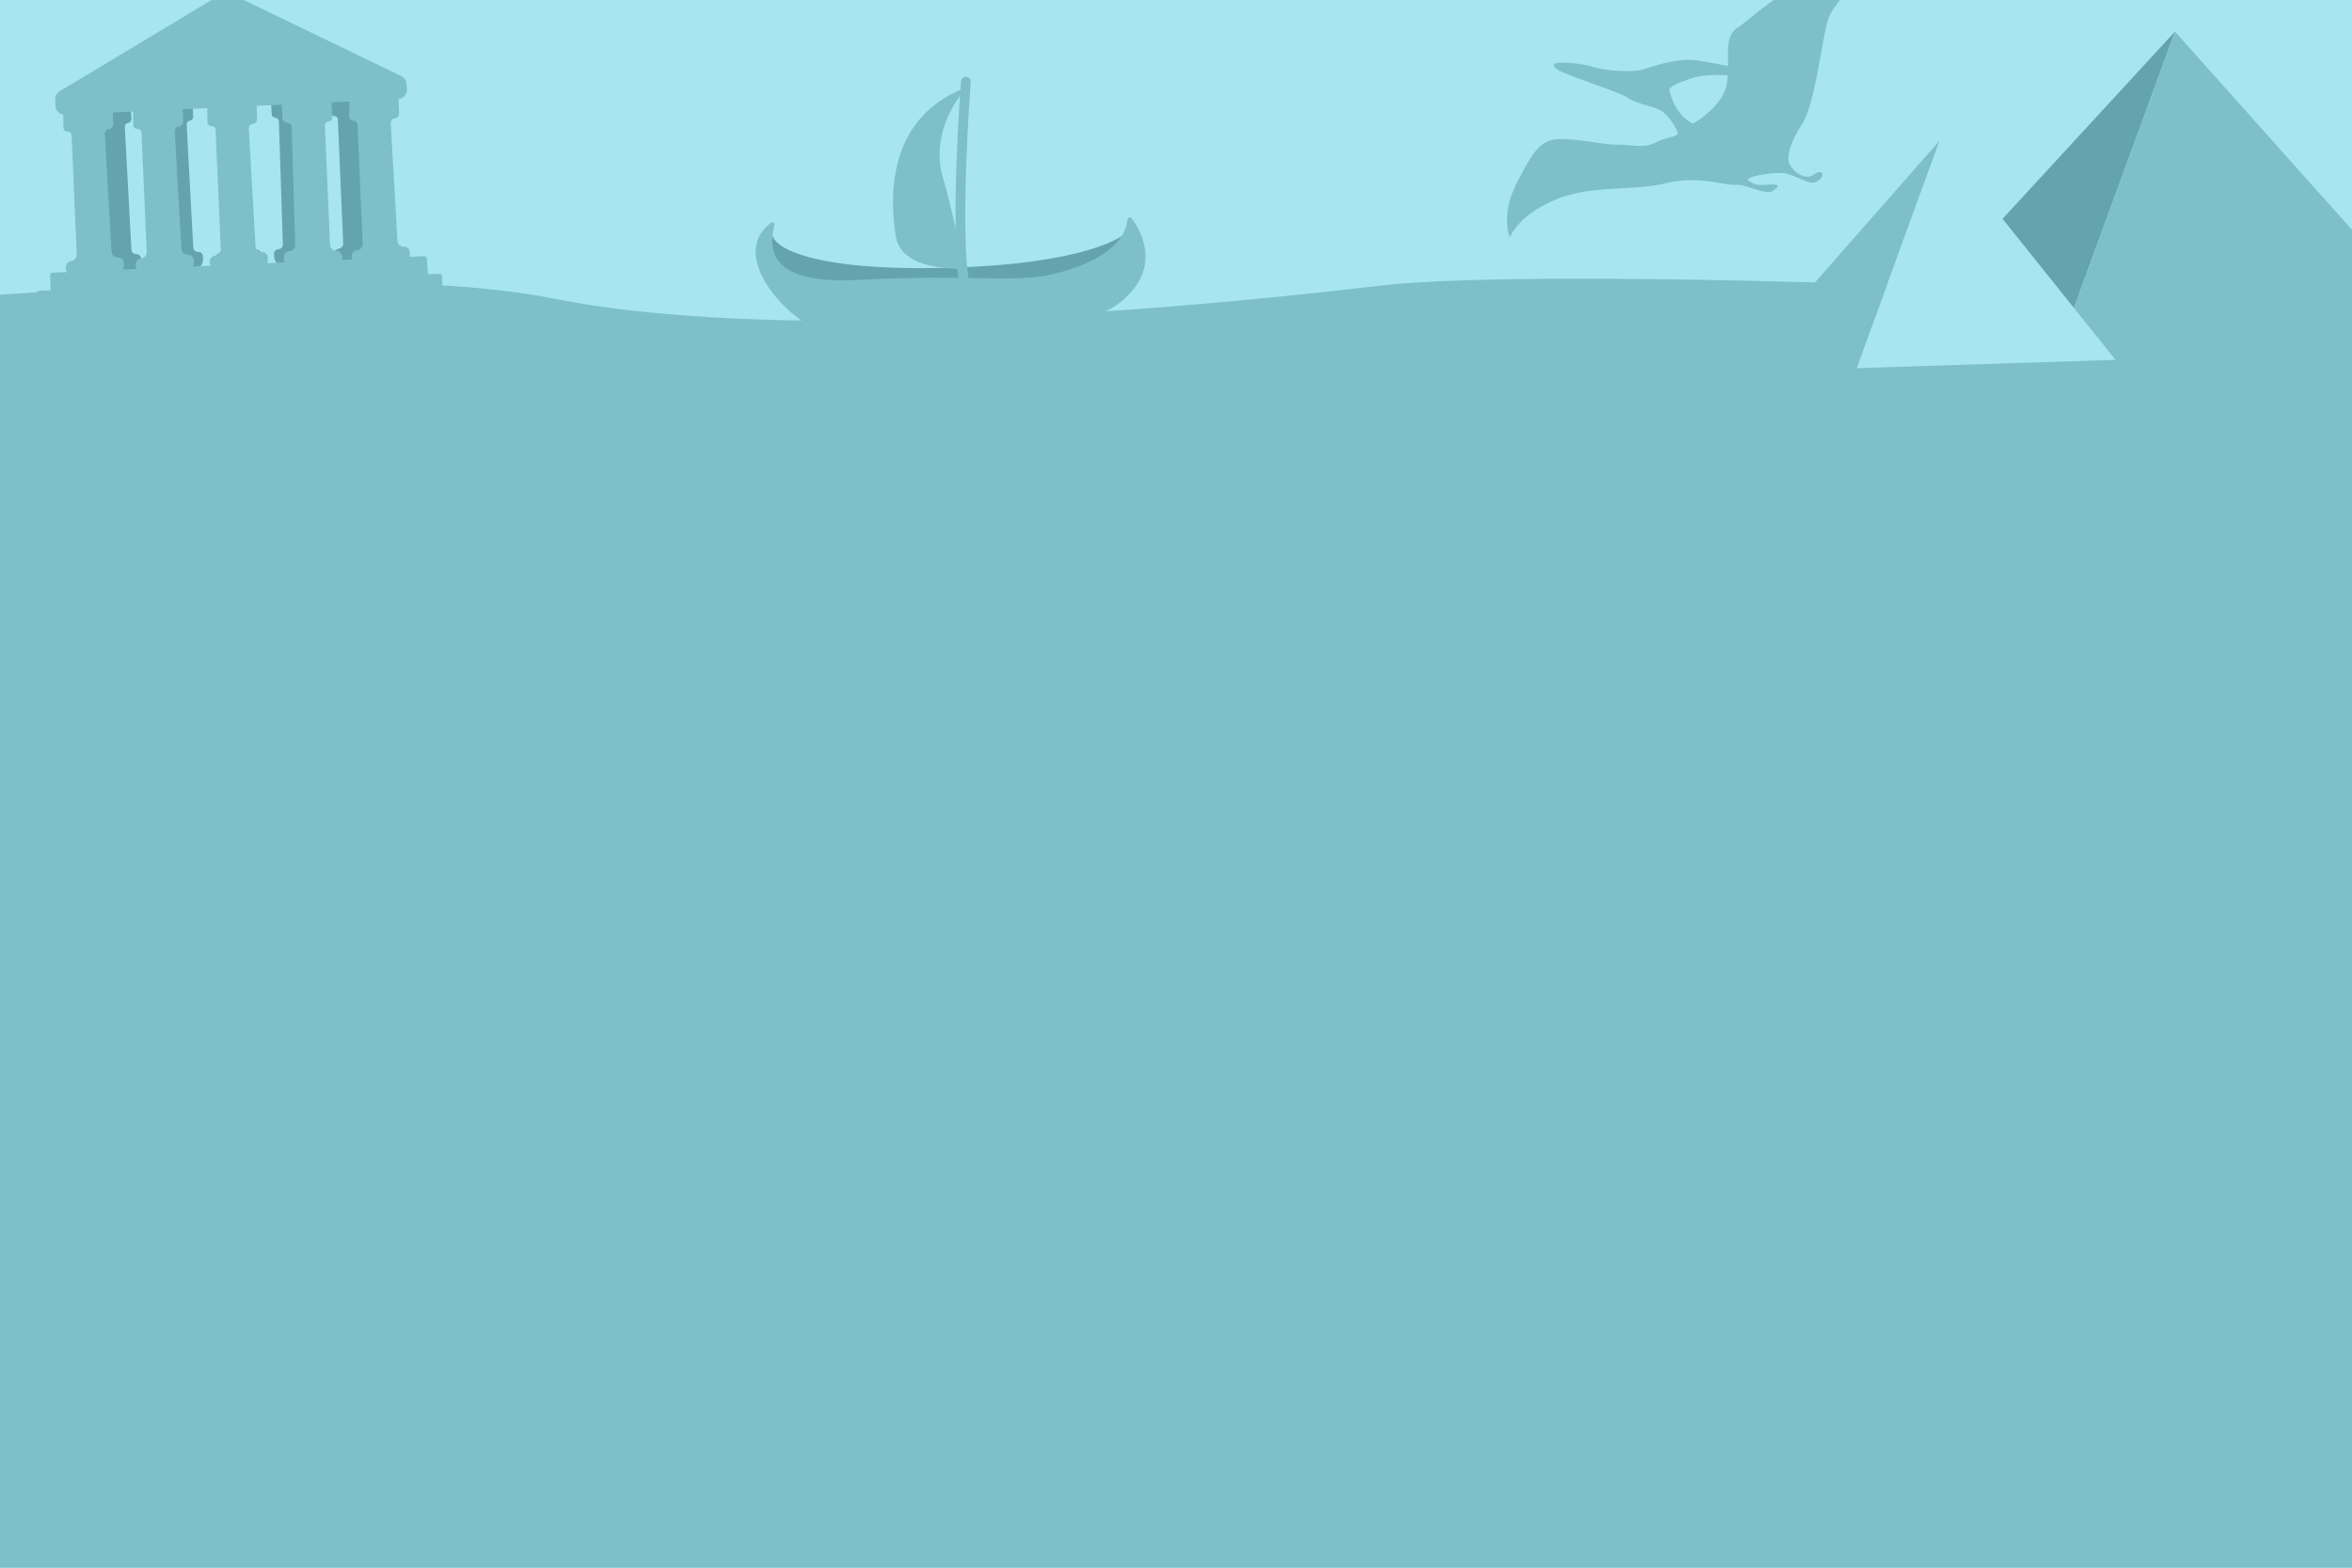
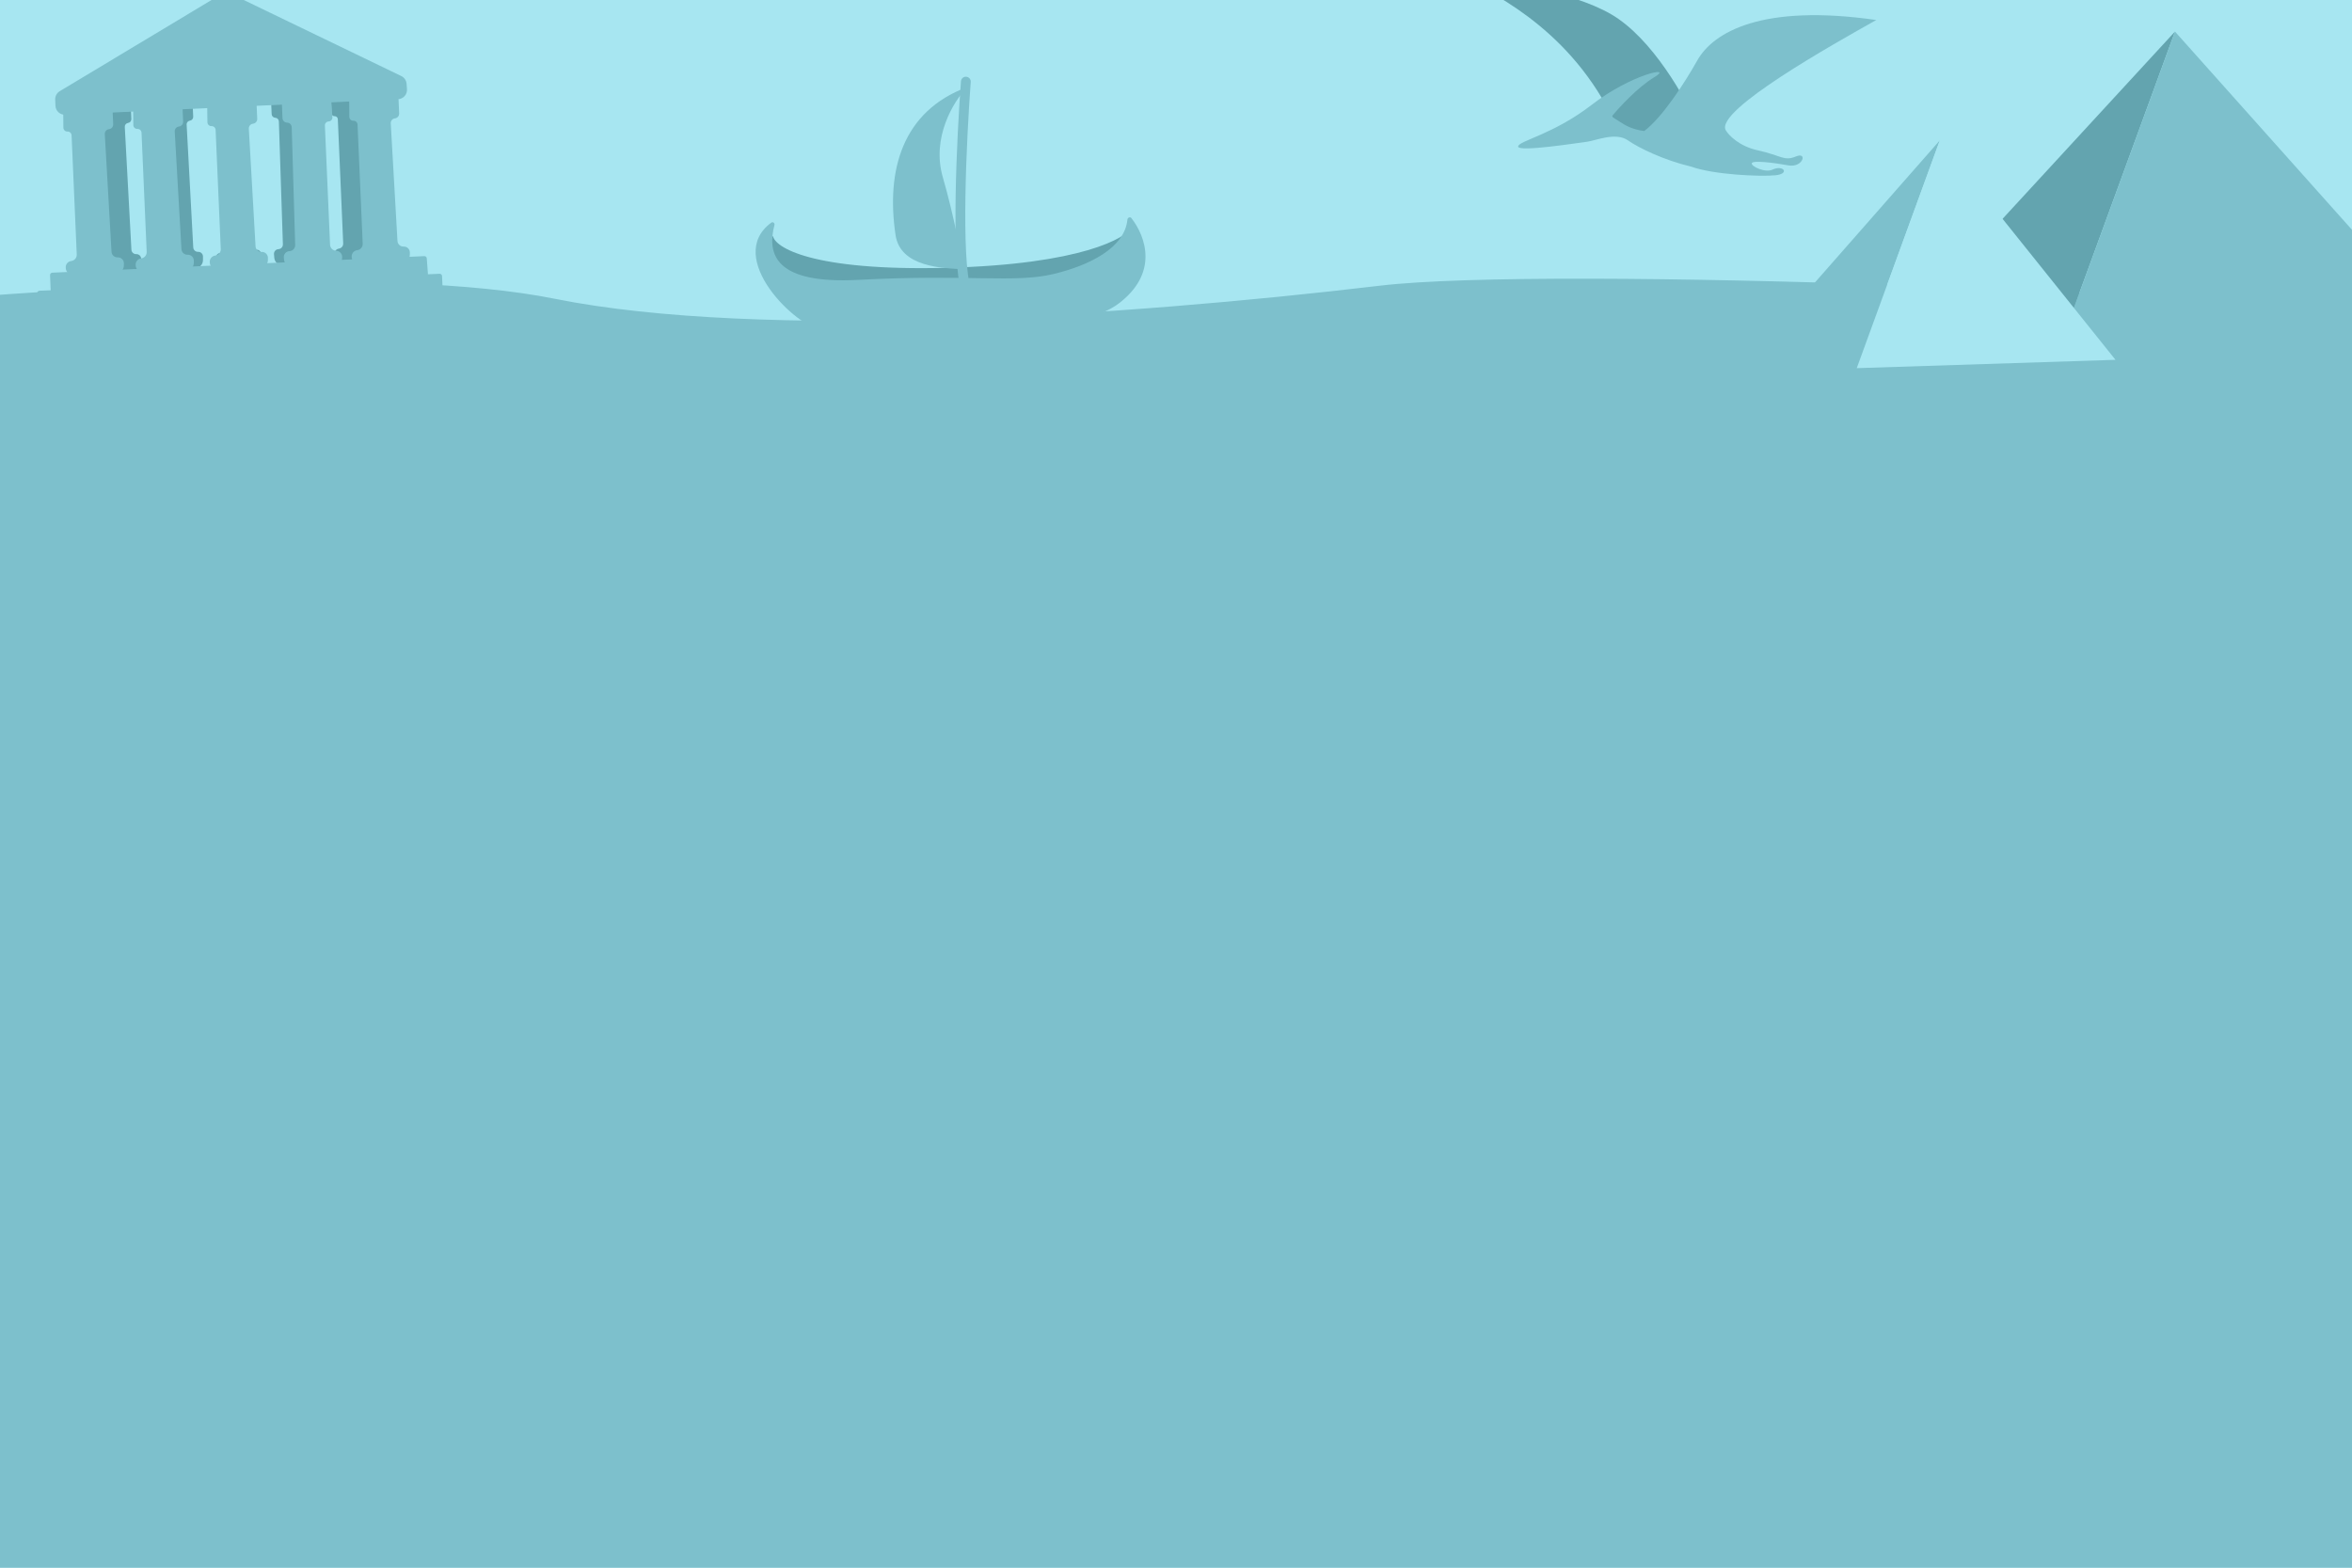
<svg xmlns="http://www.w3.org/2000/svg" width="2160" height="1440" viewBox="0 0 2160 1440" fill="none">
-   <g clip-path="url(#clip0_164_6368)">
+   <g clip-path="url(#clip0_456_8491)">
    <rect width="2160" height="1440" fill="#A7E6F1" />
    <path d="M509.5 274.446C358.394 244.053 64.326 265.064 -91 277.728V1631.95H2251V294.591C2062.08 269.196 1424.29 243.746 1267 262.446C1031.5 290.446 698.382 312.439 509.5 274.446Z" fill="#7DC0CC" />
    <path d="M1889.54 324L1997.43 29L1754 293.428L1889.54 324Z" fill="#63A4AF" />
    <path d="M1997.43 29L1889.54 324L2250.78 312.794L1997.43 29Z" fill="#7DC0CC" />
    <path d="M1705.17 338.171L1781.41 129L1616 317.282L1705.17 338.171Z" fill="#7DC0CC" />
    <path d="M1781.41 129L1705.17 338.171L1942.8 330.515L1781.41 129Z" fill="#A7E6F1" />
    <path d="M869.246 246C745.287 249.183 710.962 226.959 709.86 216.484C691.867 255.958 726.293 291.587 869.246 287.916C983.608 284.98 1030.9 233.415 1040.25 208C1034.52 218.651 993.205 242.817 869.246 246Z" fill="#63A4AF" />
-     <path d="M788.313 257.063C712.092 261.119 704.149 233.863 711.225 206.695C711.689 204.914 709.781 203.446 708.298 204.535C664.819 236.453 731.657 301.302 755.327 302.954C779.737 304.657 976.749 316.99 1027.26 278.874C1064.3 250.928 1052.19 217.226 1039.05 200.35C1037.9 198.875 1035.57 199.822 1035.39 201.683C1032.89 227.739 1000.56 243.79 967.272 251.743C931.695 260.241 889.507 251.678 788.313 257.063Z" fill="#7DC0CC" />
-     <path d="M887.008 74.97C883.146 126.516 877.803 237.108 887.325 267.106" stroke-width="9" stroke-linecap="round" stroke="#7DC0CC" />
-     <path d="M865.865 162.864C855.28 126.438 875.573 93.293 888.177 80.012C828.704 102.092 813.577 156.339 822.452 215.915C826.835 245.336 865.21 246.465 885.975 247.362C882.675 236.128 876.451 199.29 865.865 162.864Z" fill="#7DC0CC" />
+     <path d="M788.312 257.062C712.092 261.119 704.148 233.862 711.225 206.694C711.689 204.913 709.781 203.445 708.298 204.534C664.819 236.452 731.657 301.301 755.326 302.953C779.736 304.656 976.749 316.989 1027.26 278.873C1064.3 250.927 1052.19 217.225 1039.05 200.349C1037.9 198.874 1035.57 199.821 1035.39 201.682C1032.89 227.738 1000.56 243.789 967.271 251.742C931.695 260.24 889.506 251.677 788.312 257.062Z" fill="#7DC0CC" />
+     <path d="M887.008 74.969C883.146 126.515 877.802 237.107 887.325 267.105" stroke-width="9" stroke-linecap="round" stroke="#7DC0CC" />
+     <path d="M865.865 162.864C855.28 126.438 875.573 93.293 888.177 80.012C828.704 102.092 813.577 156.339 822.452 215.915C826.835 245.336 865.21 246.465 885.974 247.362C882.674 236.128 876.45 199.29 865.865 162.864Z" fill="#7DC0CC" />
    <path d="M84.911 111.989L84.621 96.625C84.51 90.791 89.075 85.934 94.904 85.682L108.822 85.08C114.753 84.823 119.77 89.424 120.026 95.355L120.631 109.328C120.709 111.125 119.4 112.684 117.616 112.917C115.819 113.153 114.506 114.733 114.603 116.543L120.681 229.374C120.808 231.717 122.797 233.522 125.141 233.421C127.575 233.316 129.606 235.259 129.608 237.694L129.611 241.012C129.614 245.049 126.406 248.357 122.371 248.477L94.764 249.298C91.231 249.403 88.238 246.714 87.966 243.19L87.822 241.324C87.634 238.892 89.367 236.732 91.782 236.388C94.138 236.054 95.856 233.986 95.753 231.609L90.814 117.469C90.746 115.907 89.425 114.695 87.864 114.763C86.275 114.832 84.941 113.579 84.911 111.989Z" fill="#63A4AF" />
-     <path d="M141.706 109.897L141.416 94.534C141.306 88.699 145.87 83.843 151.7 83.59L165.617 82.988C171.549 82.731 176.565 87.332 176.822 93.263L177.426 107.236C177.504 109.033 176.195 110.592 174.412 110.826C172.614 111.061 171.301 112.641 171.399 114.452L177.477 227.282C177.603 229.626 179.592 231.43 181.937 231.329C184.37 231.224 186.401 233.167 186.403 235.603L186.406 238.92C186.409 242.957 183.201 246.265 179.166 246.385L151.559 247.206C148.026 247.311 145.034 244.622 144.761 241.098L144.617 239.232C144.429 236.8 146.162 234.64 148.578 234.297C150.933 233.962 152.651 231.894 152.548 229.517L147.609 115.377C147.542 113.815 146.221 112.604 144.659 112.671C143.07 112.74 141.736 111.487 141.706 109.897Z" fill="#63A4AF" />
+     <path d="M141.707 109.897L141.416 94.534C141.306 88.699 145.87 83.843 151.7 83.59L165.617 82.988C171.549 82.731 176.565 87.332 176.822 93.263L177.426 107.236C177.504 109.033 176.195 110.592 174.412 110.826C172.614 111.061 171.301 112.641 171.399 114.452L177.477 227.282C177.603 229.626 179.592 231.43 181.937 231.329C184.37 231.224 186.401 233.167 186.403 235.603L186.406 238.92C186.409 242.957 183.202 246.265 179.166 246.385L151.559 247.206C148.026 247.311 145.034 244.622 144.761 241.098L144.617 239.232C144.429 236.8 146.163 234.64 148.578 234.297C150.934 233.962 152.651 231.894 152.548 229.517L147.609 115.377C147.542 113.815 146.221 112.604 144.659 112.671C143.07 112.74 141.737 111.487 141.707 109.897Z" fill="#63A4AF" />
    <path d="M195.233 107.948L194.942 92.584C194.832 86.75 199.396 81.893 205.226 81.641L219.143 81.039C225.075 80.782 230.091 85.383 230.348 91.314L230.953 105.287C231.03 107.084 229.721 108.643 227.938 108.876C226.14 109.112 224.827 110.692 224.925 112.502L231.003 225.333C231.129 227.676 233.118 229.481 235.463 229.38C237.896 229.275 239.927 231.218 239.929 233.653L239.932 236.971C239.936 241.008 236.728 244.316 232.693 244.436L205.085 245.257C201.552 245.362 198.56 242.673 198.288 239.149L198.143 237.283C197.955 234.851 199.689 232.691 202.104 232.347C204.46 232.012 206.177 229.945 206.074 227.568L201.135 113.428C201.068 111.866 199.747 110.654 198.185 110.722C196.596 110.791 195.263 109.538 195.233 107.948Z" fill="#63A4AF" />
    <path d="M285.295 104.417L284.257 89.086C283.863 83.264 278.897 78.82 273.067 79.072L259.15 79.674C253.218 79.931 248.618 84.947 248.874 90.879L249.479 104.852C249.557 106.649 250.995 108.088 252.792 108.167C254.604 108.247 256.048 109.707 256.107 111.519L259.798 224.453C259.874 226.799 258.049 228.769 255.704 228.87C253.271 228.975 251.415 231.087 251.624 233.513L251.907 236.819C252.252 240.841 255.734 243.859 259.764 243.63L287.339 242.064C290.868 241.863 293.617 238.926 293.584 235.392L293.567 233.521C293.544 231.081 291.63 229.079 289.195 228.945C286.819 228.815 284.929 226.904 284.826 224.527L279.888 110.386C279.82 108.824 281.032 107.504 282.593 107.436C284.182 107.367 285.403 106.003 285.295 104.417Z" fill="#63A4AF" />
    <path d="M304.343 103.961L304.053 88.598C303.943 82.764 308.507 77.907 314.336 77.655L328.254 77.053C334.185 76.796 339.202 81.396 339.459 87.328L340.063 101.301C340.141 103.098 338.832 104.656 337.048 104.89C335.251 105.126 333.938 106.706 334.036 108.516L340.113 221.347C340.24 223.69 342.229 225.495 344.573 225.393C347.007 225.288 349.038 227.231 349.04 229.667L349.043 232.985C349.046 237.022 345.838 240.329 341.803 240.449L314.196 241.27C310.663 241.375 307.671 238.687 307.398 235.163L307.254 233.297C307.066 230.865 308.799 228.704 311.215 228.361C313.57 228.026 315.288 225.959 315.185 223.582L310.246 109.441C310.179 107.879 308.858 106.668 307.296 106.736C305.707 106.804 304.373 105.551 304.343 103.961Z" fill="#63A4AF" />
-     <path d="M373.757 81.91L373.398 76.979C373.175 73.911 371.33 71.196 368.56 69.858L211.63 -5.895C209.019 -7.156 205.948 -7.015 203.462 -5.522L54.859 83.763C52.161 85.384 50.564 88.349 50.696 91.494L50.933 97.163C51.132 101.924 55.166 105.616 59.926 105.394L365.581 91.125C370.413 90.899 374.108 86.734 373.757 81.91Z" fill="#7DC0CC" />
-     <path d="M389.692 235.272L48.01 250.472C46.826 250.525 45.908 251.526 45.958 252.71L46.598 268.038C46.648 269.229 47.656 270.152 48.846 270.096L390.978 254.191C392.187 254.135 393.112 253.091 393.022 251.883L391.932 237.26C391.845 236.101 390.853 235.221 389.692 235.272Z" fill="#7DC0CC" />
-     <path d="M36.246 267.064L403.719 251.477C404.903 251.426 405.904 252.344 405.958 253.527L406.431 263.948C406.485 265.138 405.561 266.145 404.371 266.194L36.411 281.288C35.189 281.338 34.172 280.36 34.173 279.137L34.187 269.21C34.189 268.059 35.096 267.113 36.246 267.064Z" fill="#7DC0CC" />
-     <path d="M58.213 117.274L58.054 103.297C57.989 97.494 62.541 92.686 68.339 92.436L92.21 91.403C98.141 91.146 103.158 95.746 103.415 101.678L103.954 114.146C104.053 116.428 102.365 118.396 100.095 118.647C97.801 118.899 96.107 120.903 96.238 123.207L102.416 231.282C102.586 234.26 105.118 236.55 108.099 236.421C111.228 236.286 113.828 238.807 113.79 241.939L113.766 243.894C113.718 247.8 110.606 250.978 106.701 251.106L67.002 252.414C63.611 252.526 60.723 249.967 60.426 246.587L60.372 245.966C60.1 242.872 62.335 240.122 65.419 239.756C68.406 239.401 70.614 236.805 70.484 233.8L65.746 124.295C65.66 122.301 63.974 120.756 61.981 120.842C59.943 120.93 58.236 119.314 58.213 117.274Z" fill="#7DC0CC" />
-     <path d="M122.442 114.853L122.284 100.877C122.218 95.073 126.77 90.265 132.568 90.015L156.439 88.982C162.371 88.725 167.387 93.326 167.644 99.257L168.183 111.725C168.282 114.007 166.595 115.975 164.324 116.226C162.03 116.478 160.336 118.482 160.468 120.786L166.645 228.861C166.815 231.84 169.347 234.129 172.328 234C175.457 233.865 178.058 236.386 178.019 239.518L177.995 241.473C177.948 245.379 174.835 248.557 170.931 248.685L131.232 249.993C127.84 250.105 124.953 247.546 124.656 244.166L124.601 243.545C124.329 240.451 126.565 237.701 129.649 237.335C132.635 236.98 134.843 234.384 134.713 231.379L129.975 121.874C129.889 119.881 128.203 118.335 126.21 118.421C124.172 118.509 122.465 116.893 122.442 114.853Z" fill="#7DC0CC" />
+     <path d="M373.757 81.911L373.398 76.98C373.175 73.912 371.33 71.197 368.56 69.859L211.63 -5.894C209.019 -7.155 205.948 -7.014 203.462 -5.521L54.859 83.763C52.161 85.385 50.564 88.35 50.696 91.495L50.933 97.164C51.132 101.925 55.166 105.617 59.926 105.395L365.581 91.126C370.413 90.9 374.108 86.735 373.757 81.911Z" fill="#7DC0CC" />
+     <path d="M389.692 235.273L48.01 250.473C46.826 250.526 45.908 251.527 45.958 252.711L46.598 268.039C46.648 269.23 47.656 270.153 48.846 270.097L390.978 254.192C392.187 254.136 393.112 253.092 393.022 251.884L391.932 237.261C391.845 236.102 390.853 235.222 389.692 235.273Z" fill="#7DC0CC" />
+     <path d="M36.246 267.065L403.719 251.478C404.903 251.427 405.904 252.345 405.958 253.528L406.431 263.949C406.485 265.139 405.561 266.146 404.371 266.195L36.411 281.289C35.189 281.339 34.172 280.361 34.173 279.138L34.187 269.21C34.189 268.06 35.096 267.114 36.246 267.065Z" fill="#7DC0CC" />
+     <path d="M58.213 117.274L58.054 103.297C57.989 97.494 62.541 92.686 68.339 92.436L92.21 91.403C98.141 91.146 103.158 95.746 103.415 101.678L103.954 114.146C104.053 116.428 102.365 118.396 100.095 118.647C97.801 118.899 96.107 120.903 96.238 123.207L102.416 231.282C102.586 234.26 105.118 236.55 108.099 236.421C111.228 236.286 113.829 238.807 113.79 241.939L113.766 243.894C113.718 247.8 110.606 250.978 106.701 251.106L67.002 252.414C63.611 252.526 60.723 249.967 60.426 246.587L60.372 245.966C60.1 242.872 62.335 240.122 65.42 239.756C68.406 239.401 70.614 236.805 70.484 233.8L65.746 124.295C65.66 122.301 63.974 120.756 61.981 120.842C59.943 120.93 58.236 119.314 58.213 117.274Z" fill="#7DC0CC" />
+     <path d="M122.442 114.854L122.284 100.878C122.218 95.074 126.77 90.266 132.568 90.016L156.439 88.983C162.371 88.726 167.387 93.326 167.644 99.258L168.183 111.726C168.282 114.008 166.595 115.976 164.324 116.227C162.03 116.479 160.336 118.483 160.468 120.787L166.645 228.862C166.815 231.841 169.347 234.13 172.328 234.001C175.457 233.866 178.058 236.387 178.019 239.519L177.995 241.474C177.948 245.38 174.835 248.558 170.931 248.686L131.232 249.994C127.84 250.106 124.953 247.547 124.656 244.167L124.601 243.546C124.329 240.452 126.565 237.702 129.649 237.336C132.635 236.981 134.843 234.385 134.713 231.38L129.975 121.875C129.889 119.882 128.203 118.336 126.21 118.422C124.172 118.51 122.465 116.894 122.442 114.854Z" fill="#7DC0CC" />
    <path d="M190.478 112.268L190.32 98.292C190.254 92.488 194.806 87.68 200.604 87.43L224.475 86.397C230.407 86.14 235.423 90.74 235.68 96.672L236.219 109.14C236.318 111.422 234.63 113.39 232.36 113.641C230.066 113.894 228.372 115.897 228.504 118.201L234.681 226.276C234.851 229.255 237.383 231.544 240.364 231.415C243.493 231.28 246.094 233.801 246.055 236.933L246.031 238.888C245.983 242.794 242.871 245.972 238.967 246.1L199.267 247.408C195.876 247.52 192.989 244.961 192.692 241.581L192.637 240.96C192.365 237.866 194.6 235.116 197.685 234.75C200.671 234.395 202.879 231.799 202.749 228.794L198.011 119.289C197.925 117.296 196.239 115.75 194.246 115.836C192.208 115.924 190.501 114.308 190.478 112.268Z" fill="#7DC0CC" />
-     <path d="M305.273 107.659L304.224 93.721C303.788 87.934 298.837 83.537 293.039 83.788L269.168 84.821C263.237 85.078 258.636 90.094 258.893 96.026L259.432 108.494C259.531 110.776 261.382 112.591 263.666 112.644C265.973 112.698 267.834 114.548 267.902 116.854L271.082 225.059C271.17 228.041 268.846 230.541 265.865 230.67C262.736 230.805 260.362 233.542 260.671 236.659L260.864 238.604C261.249 242.492 264.624 245.389 268.525 245.18L308.189 243.054C311.577 242.872 314.233 240.073 314.237 236.68L314.238 236.056C314.241 232.951 311.777 230.404 308.672 230.305C305.667 230.21 303.242 227.814 303.112 224.81L298.374 115.304C298.288 113.311 299.834 111.625 301.827 111.539C303.865 111.451 305.426 109.694 305.273 107.659Z" fill="#7DC0CC" />
-     <path d="M320.822 107.345L320.663 93.369C320.597 87.566 325.15 82.758 330.948 82.507L354.819 81.474C360.75 81.217 365.767 85.818 366.024 91.749L366.563 104.217C366.662 106.5 364.974 108.467 362.704 108.718C360.41 108.971 358.716 110.974 358.847 113.278L365.025 221.353C365.195 224.332 367.727 226.621 370.708 226.492C373.837 226.357 376.437 228.878 376.399 232.01L376.375 233.965C376.327 237.872 373.215 241.049 369.31 241.178L329.611 242.485C326.22 242.597 323.332 240.039 323.035 236.658L322.981 236.037C322.709 232.943 324.944 230.193 328.029 229.827C331.015 229.472 333.223 226.876 333.093 223.871L328.355 114.366C328.269 112.373 326.583 110.827 324.59 110.913C322.552 111.001 320.845 109.385 320.822 107.345Z" fill="#7DC0CC" />
-     <path d="M1722 -30C1715.96 -28.677 1696.98 -24.528 1669.35 -18.512C1643.55 -12.896 1623.22 3.631 1608.67 15.468C1603.74 19.481 1599.46 22.954 1595.87 25.281C1586.45 31.375 1586.64 42.579 1586.87 55.668L1586.87 55.671C1586.89 57.259 1586.92 58.874 1586.93 60.511C1584.87 60.093 1576.71 58.562 1560.56 55.776C1543.2 52.785 1523.01 59.254 1512.46 62.635C1510.73 63.189 1509.27 63.659 1508.11 63.992C1499.89 66.359 1476.91 65.524 1463.47 61.625C1450.02 57.726 1436.96 57.038 1430.52 57.726C1424.08 58.413 1427.98 62.59 1430.52 63.992C1431.91 65.723 1446.07 70.827 1460.78 76.13C1475.66 81.493 1491.1 87.059 1494.46 89.544C1499.03 92.922 1506.17 95.032 1513.07 97.074C1516.27 98.02 1519.43 98.951 1522.25 99.988C1531.16 103.26 1539.1 116.767 1540.57 121.432C1541.41 124.109 1538.05 125.021 1533.04 126.378C1529.33 127.385 1524.71 128.638 1520.23 131.04C1512.94 134.946 1504.56 134.209 1495.99 133.457C1492.19 133.123 1488.36 132.786 1484.57 132.85C1478.91 132.946 1471.7 131.867 1463.72 130.672C1454.33 129.265 1443.87 127.698 1433.59 127.698C1414.57 127.698 1408.03 138.907 1392.91 168.149C1380.82 191.543 1383.6 211.13 1386.5 218C1391.52 207.487 1404.13 192.378 1433.59 181.447C1450.26 175.263 1469.64 174.115 1488.73 172.986C1503.37 172.119 1517.83 171.263 1530.75 168.149C1551.09 163.244 1568.34 166.223 1580.39 168.305C1585.96 169.266 1590.42 170.037 1593.57 169.751C1597.97 169.351 1603.33 171.06 1608.77 172.797C1609.23 172.944 1609.7 173.095 1610.18 173.248C1616.75 175.366 1624.33 177.807 1628.04 175.321C1634.5 171 1635.98 168.305 1620.38 169.751C1614.6 170.287 1612.38 169.788 1607.06 166.778L1607.05 166.772C1606.72 166.588 1606.39 166.397 1606.04 166.2C1599.98 162.788 1624.28 158.541 1635.98 158.889C1641.47 159.053 1646.37 161.218 1651.13 163.324C1651.55 163.508 1651.98 163.699 1652.41 163.893C1657.6 166.207 1663.8 168.978 1667.47 167.244C1677.5 162.5 1674.5 154 1665.86 160.282C1657.23 166.564 1645.94 156.661 1643.3 150.117C1640.65 143.572 1643.99 130.97 1655.21 113.564C1662.84 101.712 1668.15 72.395 1672.55 48.145L1672.55 48.142C1674.6 36.78 1676.46 26.531 1678.26 19.711C1682.77 2.612 1709.3 -20.554 1722 -30ZM1585.98 76.664C1583.3 93.763 1564.01 108.389 1554.7 113.564C1538.94 105.718 1534.39 88.109 1533.26 83.731L1533.25 83.696C1532.23 79.75 1539.19 77.142 1549.38 73.32C1550.34 72.961 1551.33 72.591 1552.34 72.208C1561.75 68.643 1579.21 68.587 1586.76 69.005C1586.62 71.537 1586.38 74.096 1585.98 76.664Z" fill="#7DC0CC" />
+     <path d="M305.273 107.66L304.224 93.722C303.788 87.935 298.837 83.538 293.039 83.789L269.168 84.822C263.237 85.079 258.636 90.095 258.893 96.027L259.432 108.495C259.531 110.777 261.382 112.592 263.666 112.645C265.973 112.699 267.834 114.549 267.902 116.855L271.082 225.06C271.17 228.042 268.846 230.542 265.865 230.671C262.736 230.806 260.362 233.543 260.671 236.66L260.864 238.605C261.249 242.493 264.624 245.39 268.525 245.181L308.189 243.054C311.577 242.873 314.233 240.074 314.237 236.681L314.238 236.057C314.241 232.952 311.777 230.405 308.672 230.306C305.667 230.211 303.242 227.815 303.112 224.811L298.374 115.305C298.288 113.312 299.834 111.626 301.827 111.54C303.865 111.452 305.426 109.695 305.273 107.66Z" fill="#7DC0CC" />
+     <path d="M320.822 107.346L320.663 93.37C320.597 87.566 325.15 82.759 330.948 82.508L354.819 81.475C360.75 81.218 365.767 85.819 366.024 91.75L366.563 104.218C366.662 106.501 364.974 108.468 362.704 108.719C360.41 108.972 358.716 110.975 358.847 113.279L365.025 221.354C365.195 224.333 367.727 226.622 370.708 226.493C373.837 226.358 376.437 228.879 376.399 232.011L376.375 233.966C376.327 237.873 373.215 241.05 369.31 241.179L329.611 242.486C326.22 242.598 323.332 240.04 323.035 236.659L322.981 236.038C322.709 232.944 324.944 230.194 328.029 229.828C331.015 229.473 333.223 226.877 333.093 223.872L328.355 114.367C328.269 112.374 326.583 110.828 324.59 110.914C322.552 111.002 320.845 109.386 320.822 107.346Z" fill="#7DC0CC" />
+     <path d="M1479.6 13.08C1517.38 35.011 1548.4 90.731 1559.19 115.85L1529.45 129.141L1487.29 121.92C1448.96 31.856 1376.23 -3.759 1344.44 -20C1373.75 -18.112 1441.82 -8.851 1479.6 13.08Z" fill="#63A4AF" />
+     <path d="M1491.49 114.267C1498.42 118.467 1506.74 120.054 1510.04 120.323C1526.4 108.101 1546.9 76.573 1558.71 55.558C1573.48 29.289 1618.62 3.331 1723.12 18.376C1685.08 39.76 1574.78 101.362 1584.85 119.589C1587.54 124.197 1597.2 134.346 1614.3 138.082C1635.67 142.753 1638.33 148.315 1649.32 143.717C1660.31 139.119 1655.72 154.344 1642.43 151.907C1629.13 149.47 1609.31 147.033 1608.77 149.988C1608.23 152.942 1621.13 158.937 1627.75 155.827C1637.79 151.102 1644.23 159.659 1630.34 161.013C1616.46 162.367 1573.69 160.489 1553.15 153.067C1527.63 147.005 1504.76 135.731 1494.98 128.887C1483.76 121.033 1465.09 129.277 1457.67 130.175C1450.26 131.072 1394.42 139.9 1394.22 134.655C1394.02 129.41 1426.14 123.895 1462.06 96.07C1497.99 68.244 1538.04 59.719 1519.24 70.944C1504.21 79.924 1486.93 98.716 1480.17 106.989C1481.05 107.664 1484.55 110.066 1491.49 114.267Z" fill="#7DC0CC" />
  </g>
  <defs>
-     <clipPath id="clip0_164_6368">
+     <clipPath id="clip0_456_8491">
      <rect width="2160" height="1440" fill="white" />
    </clipPath>
  </defs>
</svg>
